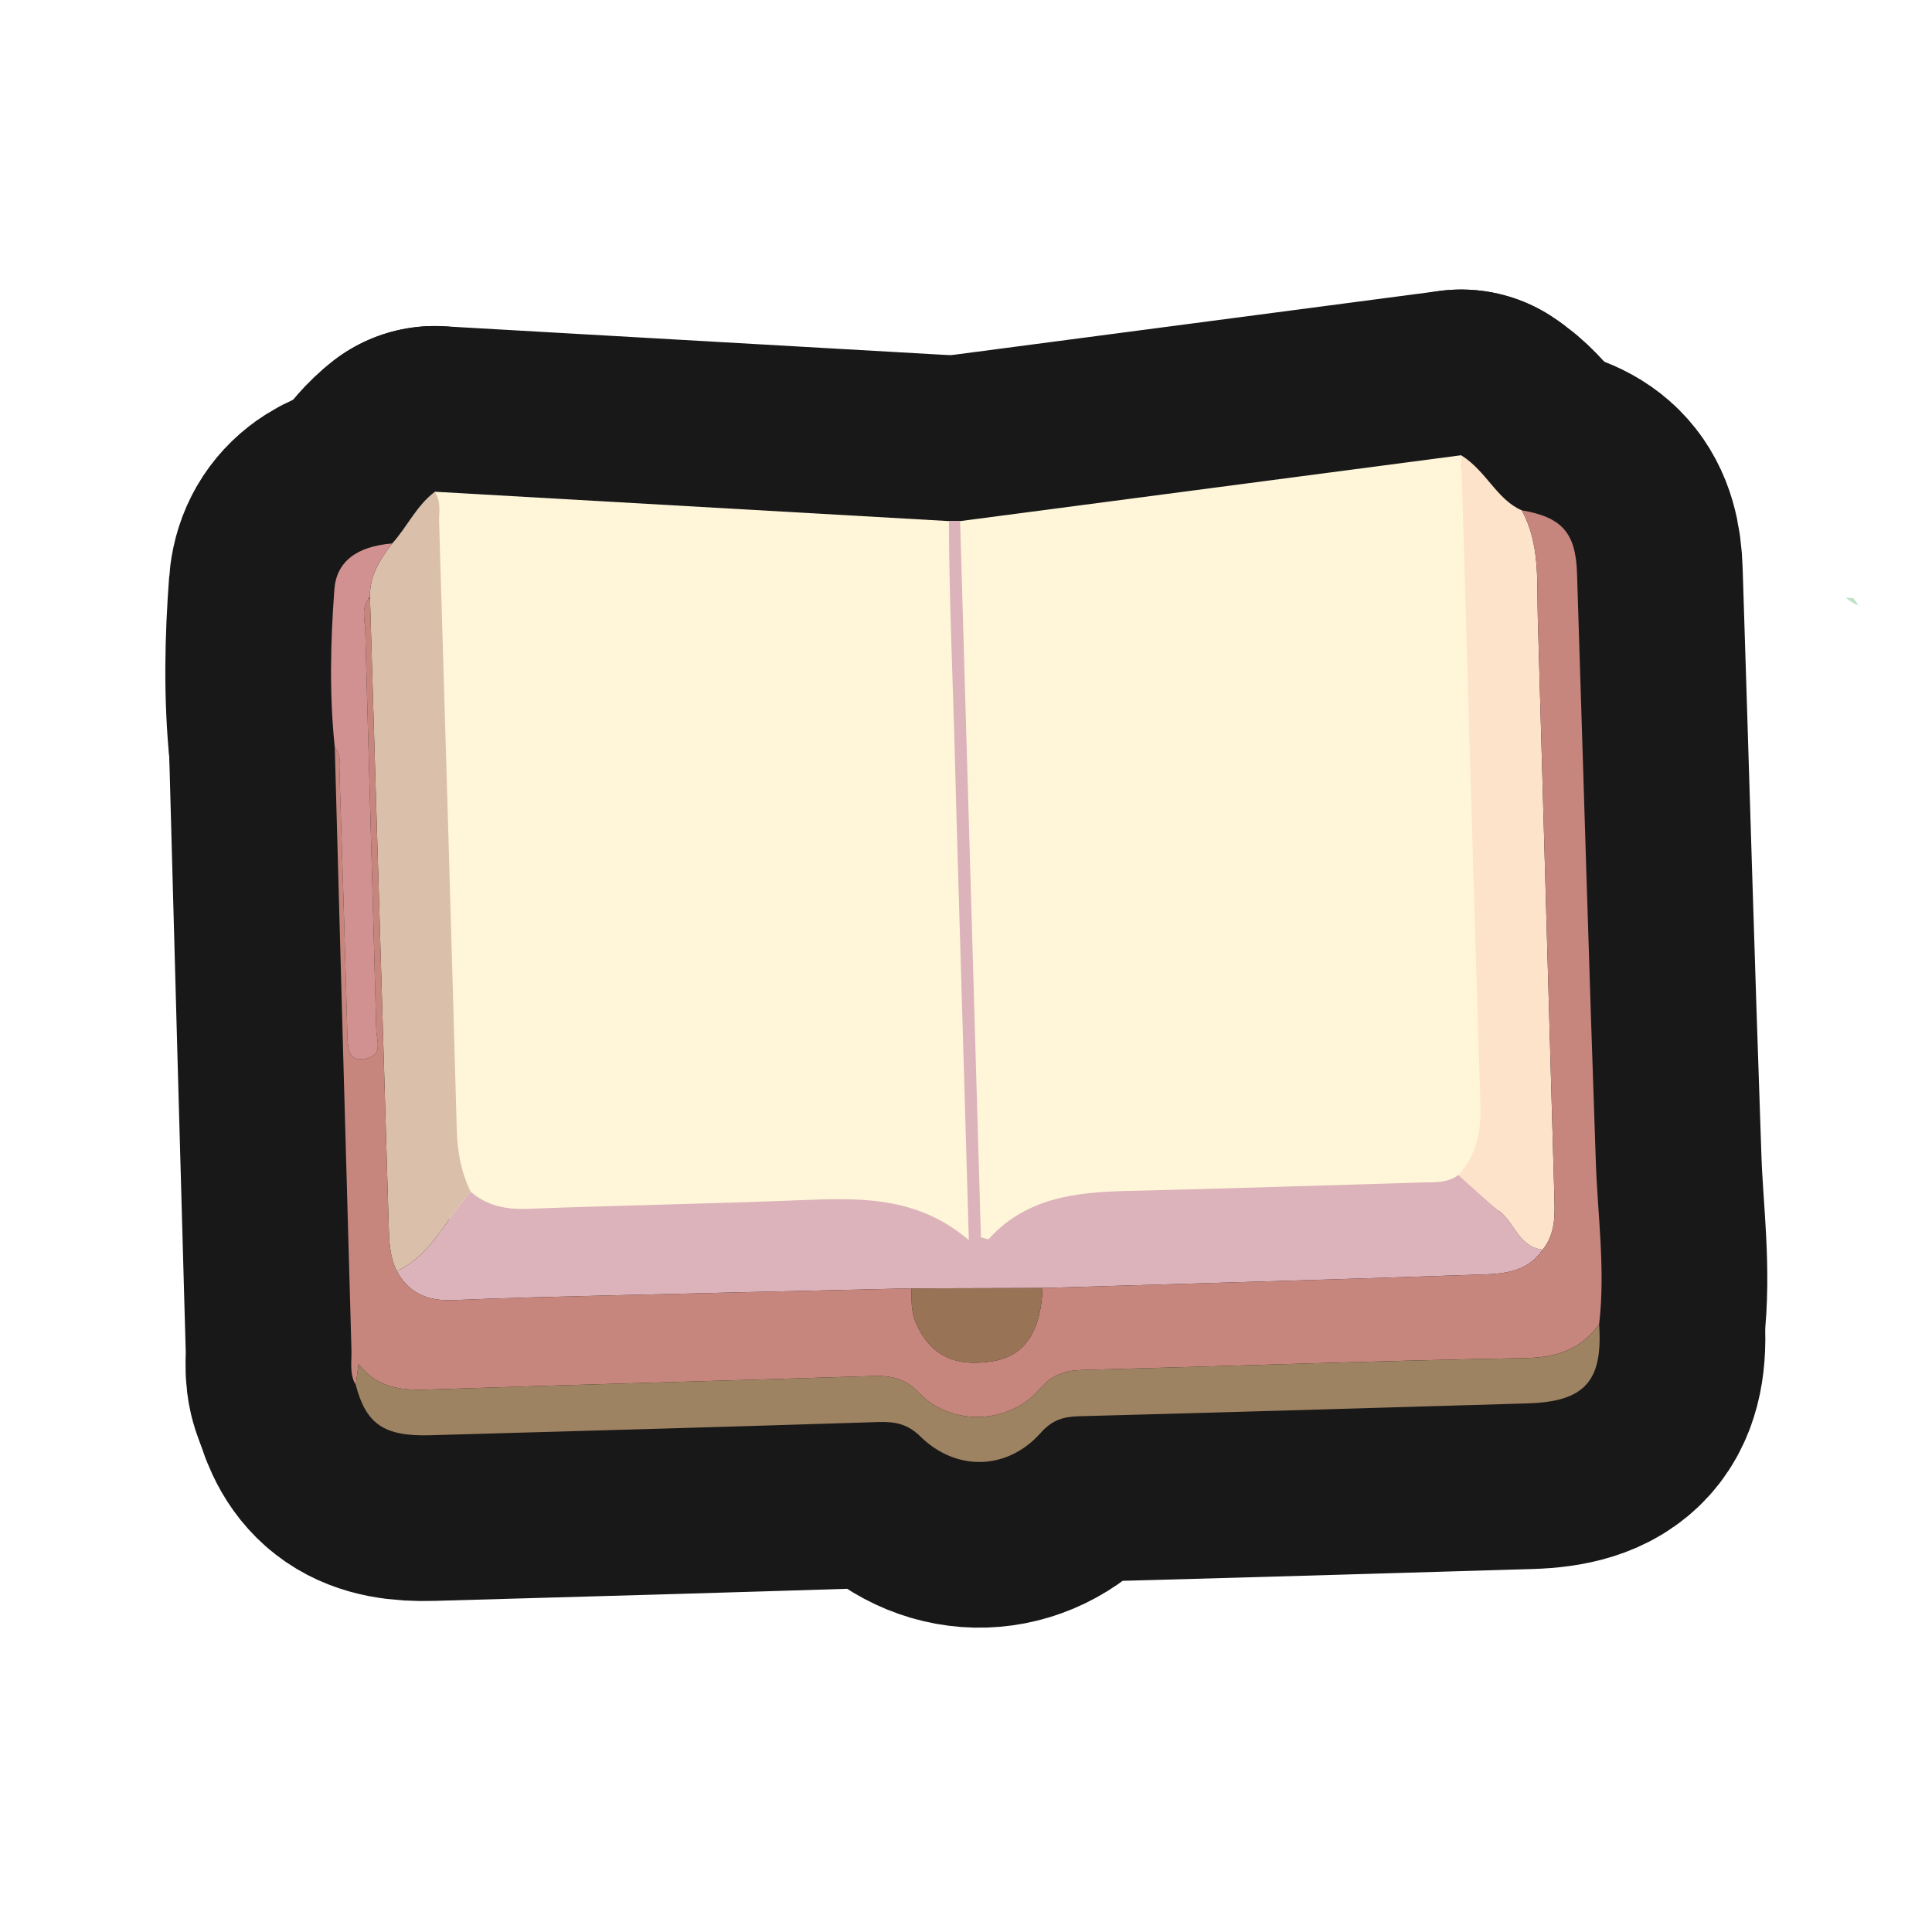
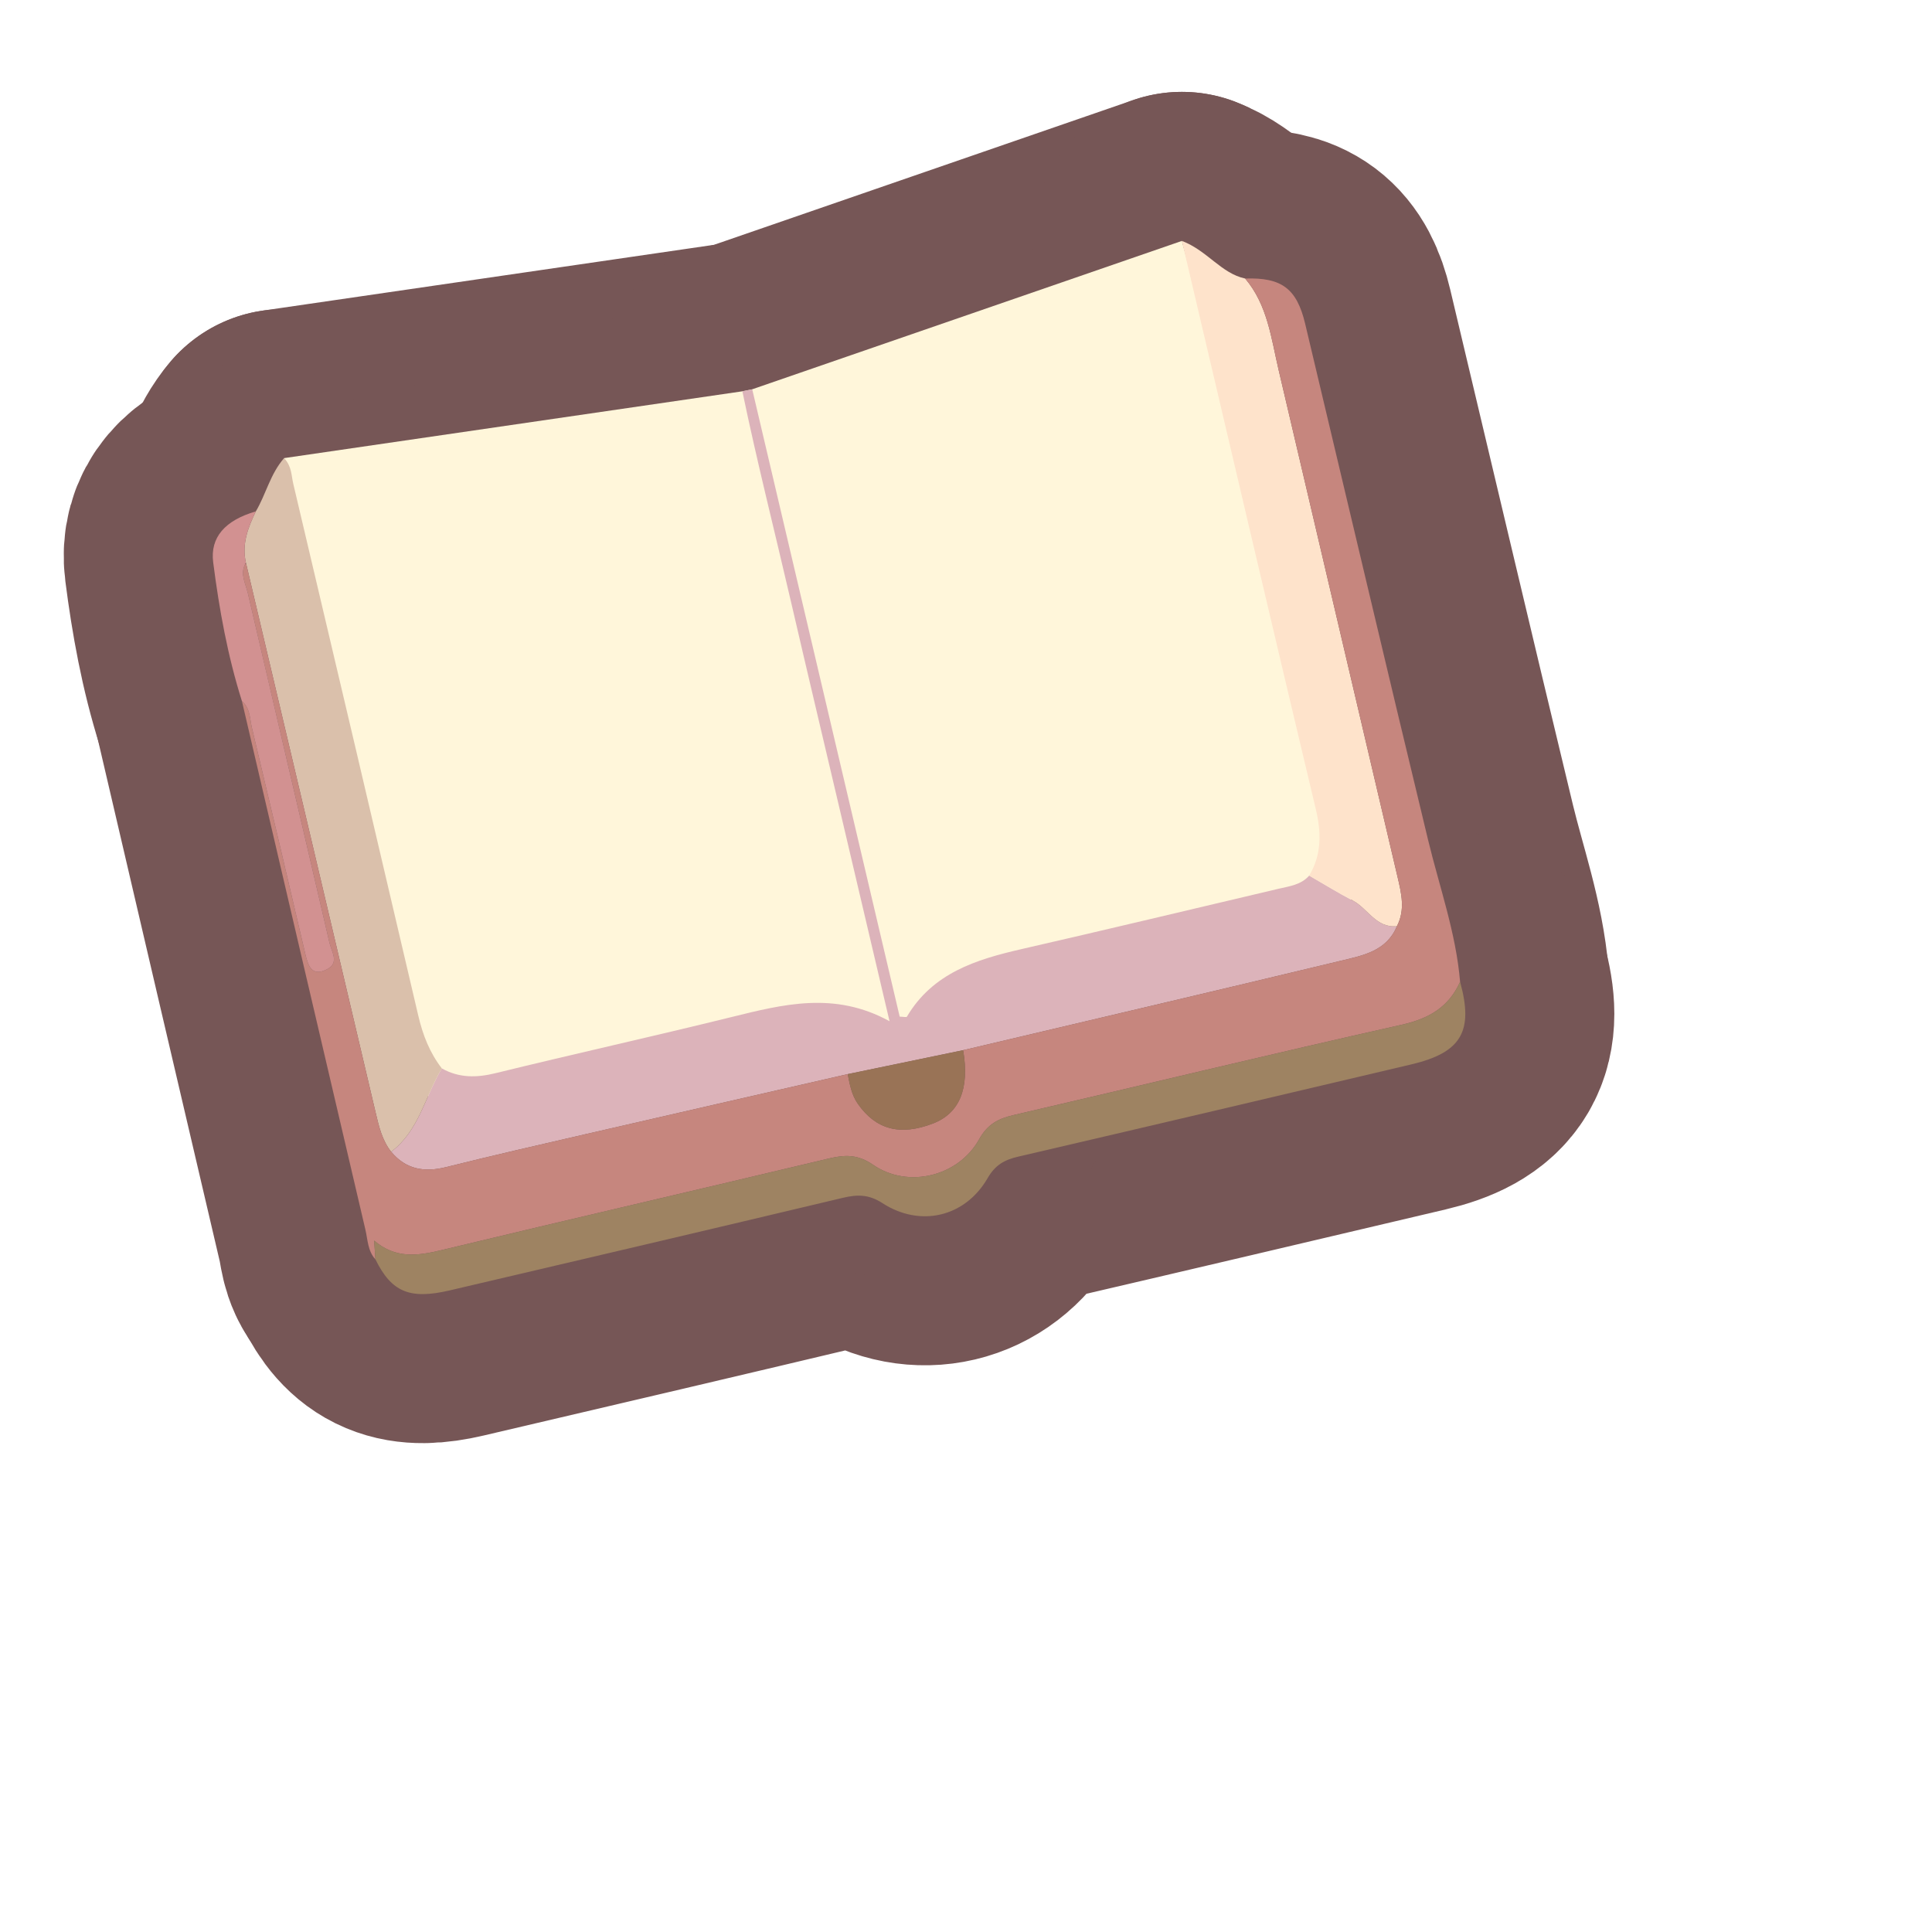
<svg xmlns="http://www.w3.org/2000/svg" id="Layer_1" data-name="Layer 1" width="280" height="280" viewBox="0 0 280 280">
-   <path d="M267.512,86.625c.518.443,1.087.805,1.711,1.081.026.01.053.015.08.024-.2-.371-.44-.731-.754-1.068-.345-.012-.691-.025-1.036-.037Z" fill="#bfe1c6" stroke-width="0" />
  <g>
+     <path d="M109.019,56.418l62.268-21.503,25.612,95.075c-44.782,15.591-89.544,26.581-134.282,31.563l-21.444-95.159,66.416-9.683,1.43-.291Z" fill="none" stroke="#765656" stroke-linecap="round" stroke-linejoin="round" stroke-width="43.199" />
+     <path d="M35.514,81.786c.051-.031.107-.061.162-.09-.013-.054-.026-.109-.039-.163-.053.085-.081.169-.123.254Z" fill="none" stroke="#765656" stroke-linecap="round" stroke-linejoin="round" stroke-width="43.199" />
+     <path d="M56.69,166.92c-0.0 0-0.0 0-0.0 0,2.149,2.574,4.811,3.014,7.976,2.223,6.731-1.682,13.497-3.225,20.258-4.783,12.641-2.913,25.289-5.796,37.934-8.691,5.576-1.157,11.151-2.313,16.728-3.47l0.0.001c0-0.0 0-0.0 0-0,18.256-4.309,36.522-8.578,54.76-12.963,3.169-.762,6.607-1.39,8.102-5-3.022.291-4.212-2.578-6.403-3.729-2.142-1.126-4.205-2.399-6.303-3.608 0-0.0 0-.001 0-.001-0.0 0-0.0 0-.001 0-1.201,1.36-2.904,1.545-4.521,1.926-12.385,2.917-24.758,5.883-37.16,8.723-6.615,1.515-12.887,3.473-16.633,9.807-.06.101-.461 0-1.037-.015-7.112-30.256-14.241-60.588-21.371-90.92-.477.097-.953.194-1.43.291,2.112,10.168,4.673,20.25,7.017,30.371,2.349,10.142,4.757,20.27,7.139,30.404,2.391,10.173,4.782,20.346,7.173,30.518-7.959-4.381-15.418-2.451-22.959-.591-11.354,2.801-22.776,5.33-34.133,8.117-2.767.679-5.297.712-7.793-.69-2.431,4.037-3.296,9.027-7.344,12.08Z" fill="none" stroke="#765656" stroke-linecap="round" stroke-linejoin="round" stroke-width="43.199" />
+     <path d="M196.045,130.507c2.191,1.151,3.381,4.02,6.403,3.729,1.229-2.358.665-4.722.101-7.121-5.756-24.487-11.479-48.982-17.234-73.47-1.085-4.616-1.609-9.45-4.859-13.279l-0-0c-3.47-.733-5.497-4.067-9.167-5.451.422,1.796.715,3.041,1.008,4.287,6.12,26.03,12.204,52.069,18.402,78.08.813,3.413.852,6.556-.956,9.615-0.0 0-0.0.001-0.0.001,2.098,1.209,4.162,2.483,6.303,3.608Z" fill="none" stroke="#765656" stroke-linecap="round" stroke-linejoin="round" stroke-width="43.199" />
+     <path d="M35.637,81.533c.013.054.026.109.039.163,6.26,26.522,12.526,53.042,18.769,79.568.473,2.008.936,3.993,2.244,5.657 0-0.0.001-.001.001-.001,4.048-3.053,4.913-8.043,7.344-12.08-1.753-2.265-2.757-4.835-3.408-7.622-6.006-25.712-12.056-51.414-18.124-77.111-.279-1.181-.209-2.52-1.328-3.714-2.023,2.315-2.63,5.259-4.096,7.718-1.132,2.348-2.058,4.735-1.44,7.421-0.0 0-0.0 0-0.0 0Z" fill="none" stroke="#765656" stroke-linecap="round" stroke-linejoin="round" stroke-width="43.199" />
    <g>
-       <path d="M139.147,75.522l72.62-9.545,6.708,109.271c-52.255,7.002-103.463,8.997-153.304,4.452l-2.15-108.434,74.503,4.255,1.623.001Z" fill="none" stroke="#181818" stroke-linecap="round" stroke-linejoin="round" stroke-width="48.031" />
-       <path d="M53.426,86.772c.063-.022.13-.042.196-.062-.002-.062-.004-.124-.006-.186-.077.081-.126.166-.191.249Z" fill="none" stroke="#181818" stroke-linecap="round" stroke-linejoin="round" stroke-width="48.031" />
-       <path d="M57.518,184.225c-0.0 0-0.0 0-0.0 0,1.767,3.283,4.569,4.355,8.192,4.199,7.707-.332,15.42-.505,23.132-.695,14.419-.355,28.838-.677,43.258-1.012,6.331-.017,12.663-.034,18.994-.052l0.0.001c0-0.0 0-0.0 0-0,20.846-.624,41.695-1.204,62.538-1.915,3.622-.124,7.506-.041,9.94-3.641-3.356-.356-4.013-3.747-6.143-5.489-2.082-1.703-4.046-3.551-6.062-5.336 0-0.0 0-.001.001-.001-0.0 0-0.0 0-.001 0-1.611,1.213-3.508,1.036-5.353,1.09-14.14.417-28.279.891-42.422,1.219-7.544.175-14.812.911-20.304,6.975-.088.097-.502-.102-1.126-.247-1.003-34.542-2.009-69.171-3.014-103.8-.541-0-1.082-.001-1.623-.001.034,11.546.577,23.099.874,34.647.299,11.571.664,23.14 1,34.71.337,11.614.675,23.228,1.012,34.842-7.693-6.546-16.248-6.106-24.877-5.761-12.992.52-25.997.729-38.99,1.234-3.165.123-5.929-.405-8.334-2.488-3.548,3.856-5.602,9.098-10.692,11.522Z" fill="none" stroke="#181818" stroke-linecap="round" stroke-linejoin="round" stroke-width="48.031" />
-       <path d="M217.429,175.621c2.13,1.743,2.787,5.133,6.143,5.489,1.864-2.294,1.777-4.995,1.697-7.734-.812-27.956-1.587-55.914-2.398-83.87-.153-5.27.354-10.652-2.334-15.547l-0-0c-3.617-1.571-5.082-5.656-8.77-7.981.06,2.05.101,3.472.142,4.894.864,29.718,1.688,59.437,2.643,89.152.125,3.899-.533,7.331-3.185,10.261-0.0 0-0.0.001-.001.001,2.016,1.785,3.98,3.632,6.062,5.336Z" fill="none" stroke="#181818" stroke-linecap="round" stroke-linejoin="round" stroke-width="48.031" />
-       <path d="M53.616,86.523c.002.062.004.124.006.186.908,30.285,1.823,60.569,2.71,90.855.067,2.293.13,4.558,1.184,6.662.001-0.0.001-.001.002-.001,5.089-2.423,7.144-7.666,10.692-11.522-1.405-2.858-1.925-5.881-2.013-9.062-.812-29.346-1.673-58.691-2.556-88.034-.041-1.349.334-2.791-.619-4.341-2.719,2.071-4.037,5.143-6.182,7.494-1.756,2.305-3.297,4.699-3.222,7.763-0.0 0-0.0 0-0.0 0Z" fill="none" stroke="#181818" stroke-linecap="round" stroke-linejoin="round" stroke-width="48.031" />
-       <g>
-         <path d="M231.284,168.494c-.998-28.483-1.819-56.973-2.732-85.459-.187-5.844-2.225-8.093-8.015-9.076,2.687,4.895,2.181,10.277,2.334,15.547.811,27.956,1.586,55.914,2.398,83.87.08,2.739.167,5.44-1.697,7.734-2.434,3.6-6.318,3.517-9.94,3.641-20.843.711-41.692,1.291-62.538,1.915-0.0 0-0.0 0-0.0 0-.209,6.294-2.613,9.854-7.157,10.604-5.595.923-9.172-.891-11.193-5.525-.72-1.651-.642-3.326-.644-5.028-14.419.335-28.839.657-43.258,1.012-7.712.19-15.426.364-23.132.695-3.623.156-6.426-.916-8.192-4.199 0-0.0 0-0.0 0-0-.001 0-.001.001-.002.001-1.054-2.104-1.117-4.369-1.184-6.662-.887-30.285-1.802-60.57-2.71-90.855-.067.02-.134.041-.196.062-1.115,1.42-.531,3.109-.49,4.659.509,19.28,1.095,38.558,1.595,57.838.037,1.415.943,3.447-1.189,4.063-2.774.802-2.936-1.196-2.993-3.234-.343-12.424-.708-24.848-1.119-37.271-.05-1.525.382-3.169-.713-4.545.798,29.133,1.586,58.267,2.419,87.399.048,1.677-.327,3.445.622,5.025.114-.839.228-1.678.407-3.002,2.775,3.567,6.34,3.816,10.259,3.681,21.394-.734,42.794-1.266,64.19-1.955,2.672-.086,4.687.264,6.761,2.422,4.728,4.921,13.089,4.605,17.555-.588,1.808-2.102,3.654-2.655,6.194-2.721,21.399-.555,42.794-1.333,64.196-1.724,4.53-.083,8.004-1.255,10.633-4.887 0-.001.001-.002.001-.003.932-7.835-.197-15.623-.471-23.435Z" fill="none" stroke="#181818" stroke-linecap="round" stroke-linejoin="round" stroke-width="48.031" />
-         <path d="M221.121,196.819c-21.402.39-42.796,1.169-64.196,1.724-2.54.066-4.386.618-6.194,2.721-4.466,5.193-12.826,5.509-17.555.588-2.074-2.158-4.089-2.508-6.761-2.422-21.396.689-42.796,1.221-64.19,1.955-3.919.135-7.484-.114-10.259-3.681-.18,1.324-.294,2.163-.407,3.002,1.483,5.665,4.083,7.485,10.723,7.3,21.69-.606,43.38-1.225,65.068-1.916,2.382-.076,4.199.283,6.055,2.108,5.193,5.104,12.619,4.881,17.423-.539,1.628-1.837,3.251-2.344,5.493-2.404,21.691-.579,43.38-1.218,65.069-1.866,8.283-.247,10.929-3.205,10.367-11.457-0.0.001-.001.001-.001.002-2.629,3.632-6.103,4.804-10.633,4.887Z" fill="none" stroke="#181818" stroke-linecap="round" stroke-linejoin="round" stroke-width="48.031" />
-         <path d="M49.23,112.827c.411,12.422.776,24.846,1.119,37.271.056,2.038.219,4.035,2.993,3.234,2.132-.616,1.226-2.648,1.189-4.063-.5-19.28-1.086-38.558-1.595-57.838-.041-1.55-.625-3.239.49-4.659.065-.083.114-.168.191-.249 0-0.0 0-0.0 0-0-.074-3.064,1.466-5.458,3.222-7.763-5.15.426-8.077,2.619-8.379,6.675-.567,7.61-.739,15.233.056,22.845 0.0.001.001.001.001.001,1.095,1.377.663,3.021.713,4.545Z" fill="none" stroke="#181818" stroke-linecap="round" stroke-linejoin="round" stroke-width="48.031" />
-         <path d="M132.099,186.717c.002,1.702-.077,3.376.644,5.028,2.022,4.634,5.599,6.448,11.193,5.525,4.544-.75,6.948-4.311,7.157-10.604l-0-.001c-6.332.017-12.663.034-18.994.052Z" fill="none" stroke="#181818" stroke-linecap="round" stroke-linejoin="round" stroke-width="48.031" />
-       </g>
+       <path d="M206.968,121.729c-6.015-24.918-11.875-49.874-17.815-74.81-1.219-5.116-3.419-6.73-8.698-6.552,3.25,3.829,3.774,8.663,4.859,13.279,5.755,24.488,11.479,48.982,17.234,73.47.564,2.399,1.128,4.763-.101,7.121-1.495,3.611-4.933,4.239-8.102,5-18.238,4.385-36.504,8.654-54.76,12.963-0.0 0-0.0 0-0.0 0.0.95,5.583-.526,9.154-4.395,10.634-4.763,1.822-8.242.868-10.859-2.851-.933-1.325-1.165-2.815-1.474-4.314-12.645,2.895-25.293,5.778-37.934,8.691-6.761,1.558-13.527,3.102-20.258,4.783-3.164.791-5.827.351-7.976-2.223 0-0.0 0-0.0 0-0-.001 0-.001.001-.001.001-1.308-1.664-1.772-3.649-2.244-5.657-6.242-26.526-12.508-53.046-18.769-79.568-.055.03-.11.06-.162.09-.727,1.452.093,2.835.408,4.194,3.924,16.897,7.916,33.778,11.833,50.677.287,1.24,1.452,2.867-.315,3.794-2.3,1.206-2.803-.524-3.22-2.31-2.542-10.886-5.104-21.767-7.706-32.639-.319-1.334-.235-2.861-1.448-3.877,5.956,25.527,11.903,51.056,17.889,76.576.345,1.469.333,3.094,1.454,4.315-.051-.76-.102-1.52-.182-2.719,3.088,2.643,6.275,2.219,9.704,1.394,18.719-4.504,37.48-8.831,56.209-13.296,2.339-.557,4.178-.612,6.394.915,5.054,3.484,12.363,1.698,15.362-3.683,1.214-2.178,2.741-2.998,4.968-3.514,18.756-4.347,37.468-8.89,56.256-13.093,3.977-.89,6.827-2.549,8.489-6.223 0-.001 0-.002 0-.003-.591-7.072-2.99-13.73-4.64-20.565Z" fill="none" stroke="#765656" stroke-linecap="round" stroke-linejoin="round" stroke-width="43.199" />
+       <path d="M203.12,148.52c-18.788,4.203-37.499,8.746-56.256,13.093-2.226.516-3.754,1.336-4.968,3.514-2.999,5.381-10.309,7.167-15.362,3.683-2.216-1.528-4.056-1.473-6.394-.915-18.729,4.465-37.49,8.792-56.209,13.296-3.429.825-6.615,1.249-9.704-1.394.08,1.199.131,1.959.182,2.719,2.328,4.725,4.947,5.86,10.765,4.499,19.003-4.444,38.004-8.9,56.989-13.42,2.085-.496,3.751-.508,5.715.765,5.496,3.561,11.999,2.025,15.255-3.616,1.103-1.912,2.442-2.651,4.407-3.108,19.009-4.421,38.005-8.895,57-13.376,7.254-1.711,9.053-4.794,7.069-11.964-0.0.001-.001.001-.001.002-1.662,3.674-4.511,5.334-8.489,6.223Z" fill="none" stroke="#765656" stroke-linecap="round" stroke-linejoin="round" stroke-width="43.199" />
+       <path d="M36.514,105.501c2.602,10.872,5.163,21.753,7.706,32.639.417,1.786.92,3.516,3.22,2.31,1.767-.927.603-2.554.315-3.794-3.917-16.898-7.909-33.78-11.833-50.677-.316-1.358-1.135-2.741-.408-4.194.042-.085.07-.168.123-.254 0-0.0 0-0.0 0-0-.618-2.687.308-5.074,1.44-7.421-4.461,1.304-6.645,3.764-6.18,7.392.873,6.807,2.095,13.556,4.168,20.12 0.0 0.0.001.001.001.001,1.213,1.016,1.128,2.542,1.448,3.877Z" fill="none" stroke="#765656" stroke-linecap="round" stroke-linejoin="round" stroke-width="43.199" />
+       <path d="M122.857,155.669c.309,1.499.541,2.989,1.474,4.314,2.617,3.719,6.096,4.673,10.859,2.851,3.869-1.48,5.345-5.051,4.395-10.634l-0-.001c-5.576,1.157-11.152,2.313-16.728,3.47Z" fill="none" stroke="#765656" stroke-linecap="round" stroke-linejoin="round" stroke-width="43.199" />
    </g>
+   </g>
+   <g>
+     <path d="M109.019,56.418l62.268-21.503,25.612,95.075c-44.782,15.591-89.544,26.581-134.282,31.563l-21.444-95.159,66.416-9.683,1.43-.291Z" fill="#fff6da" stroke-width="0" />
+     <path d="M56.69,166.92c-0.0 0-0.0 0-0.0 0,2.149,2.574,4.811,3.014,7.976,2.223,6.731-1.682,13.497-3.225,20.258-4.783,12.641-2.913,25.289-5.796,37.934-8.691,5.576-1.157,11.151-2.313,16.728-3.47l0.0.001c0-0.0 0-0.0 0-0,18.256-4.309,36.522-8.578,54.76-12.963,3.169-.762,6.607-1.39,8.102-5-3.022.291-4.212-2.578-6.403-3.729-2.142-1.126-4.205-2.399-6.303-3.608 0-0.0 0-.001 0-.001-0.0 0-0.0 0-.001 0-1.201,1.36-2.904,1.545-4.521,1.926-12.385,2.917-24.758,5.883-37.16,8.723-6.615,1.515-12.887,3.473-16.633,9.807-.06.101-.461 0-1.037-.015-7.112-30.256-14.241-60.588-21.371-90.92-.477.097-.953.194-1.43.291,2.112,10.168,4.673,20.25,7.017,30.371,2.349,10.142,4.757,20.27,7.139,30.404,2.391,10.173,4.782,20.346,7.173,30.518-7.959-4.381-15.418-2.451-22.959-.591-11.354,2.801-22.776,5.33-34.133,8.117-2.767.679-5.297.712-7.793-.69-2.431,4.037-3.296,9.027-7.344,12.08Z" fill="#dcb3ba" stroke-width="0" />
+     <path d="M196.045,130.507c2.191,1.151,3.381,4.02,6.403,3.729,1.229-2.358.665-4.722.101-7.121-5.756-24.487-11.479-48.982-17.234-73.47-1.085-4.616-1.609-9.45-4.859-13.279l-0-0c-3.47-.733-5.497-4.067-9.167-5.451.422,1.796.715,3.041,1.008,4.287,6.12,26.03,12.204,52.069,18.402,78.08.813,3.413.852,6.556-.956,9.615-0.0 0-0.0.001-0.0.001,2.098,1.209,4.162,2.483,6.303,3.608Z" fill="#fee3cb" stroke-width="0" />
+     <path d="M35.637,81.533c.013.054.026.109.039.163,6.26,26.522,12.526,53.042,18.769,79.568.473,2.008.936,3.993,2.244,5.657 0-0.0.001-.001.001-.001,4.048-3.053,4.913-8.043,7.344-12.08-1.753-2.265-2.757-4.835-3.408-7.622-6.006-25.712-12.056-51.414-18.124-77.111-.279-1.181-.209-2.52-1.328-3.714-2.023,2.315-2.63,5.259-4.096,7.718-1.132,2.348-2.058,4.735-1.44,7.421-0.0 0-0.0 0-0.0 0Z" fill="#dac0ab" stroke-width="0" />
    <g>
-       <path d="M139.147,75.522l72.62-9.545,6.708,109.271c-52.255,7.002-103.463,8.997-153.304,4.452l-2.15-108.434,74.503,4.255,1.623.001Z" fill="#fff6da" stroke-width="0" />
-       <path d="M57.518,184.225c-0.0 0-0.0 0-0.0 0,1.767,3.283,4.569,4.355,8.192,4.199,7.707-.332,15.42-.505,23.132-.695,14.419-.355,28.838-.677,43.258-1.012,6.331-.017,12.663-.034,18.994-.052l0.0.001c0-0.0 0-0.0 0-0,20.846-.624,41.695-1.204,62.538-1.915,3.622-.124,7.506-.041,9.94-3.641-3.356-.356-4.013-3.747-6.143-5.489-2.082-1.703-4.046-3.551-6.062-5.336 0-0.0 0-.001.001-.001-0.0 0-0.0 0-.001 0-1.611,1.213-3.508,1.036-5.353,1.09-14.14.417-28.279.891-42.422,1.219-7.544.175-14.812.911-20.304,6.975-.088.097-.502-.102-1.126-.247-1.003-34.542-2.009-69.171-3.014-103.8-.541-0-1.082-.001-1.623-.001.034,11.546.577,23.099.874,34.647.299,11.571.664,23.14 1,34.71.337,11.614.675,23.228,1.012,34.842-7.693-6.546-16.248-6.106-24.877-5.761-12.992.52-25.997.729-38.99,1.234-3.165.123-5.929-.405-8.334-2.488-3.548,3.856-5.602,9.098-10.692,11.522Z" fill="#dcb3ba" stroke-width="0" />
-       <path d="M217.429,175.621c2.13,1.743,2.787,5.133,6.143,5.489,1.864-2.294,1.777-4.995,1.697-7.734-.812-27.956-1.587-55.914-2.398-83.87-.153-5.27.354-10.652-2.334-15.547l-0-0c-3.617-1.571-5.082-5.656-8.77-7.981.06,2.05.101,3.472.142,4.894.864,29.718,1.688,59.437,2.643,89.152.125,3.899-.533,7.331-3.185,10.261-0.0 0-0.0.001-.001.001,2.016,1.785,3.98,3.632,6.062,5.336Z" fill="#fee3cb" stroke-width="0" />
-       <path d="M53.616,86.523c.002.062.004.124.006.186.908,30.285,1.823,60.569,2.71,90.855.067,2.293.13,4.558,1.184,6.662.001-0.0.001-.001.002-.001,5.089-2.423,7.144-7.666,10.692-11.522-1.405-2.858-1.925-5.881-2.013-9.062-.812-29.346-1.673-58.691-2.556-88.034-.041-1.349.334-2.791-.619-4.341-2.719,2.071-4.037,5.143-6.182,7.494-1.756,2.305-3.297,4.699-3.222,7.763-0.0 0-0.0 0-0.0 0Z" fill="#dac0ab" stroke-width="0" />
-       <g>
-         <path d="M231.284,168.494c-.998-28.483-1.819-56.973-2.732-85.459-.187-5.844-2.225-8.093-8.015-9.076,2.687,4.895,2.181,10.277,2.334,15.547.811,27.956,1.586,55.914,2.398,83.87.08,2.739.167,5.44-1.697,7.734-2.434,3.6-6.318,3.517-9.94,3.641-20.843.711-41.692,1.291-62.538,1.915-0.0 0-0.0 0-0.0 0-.209,6.294-2.613,9.854-7.157,10.604-5.595.923-9.172-.891-11.193-5.525-.72-1.651-.642-3.326-.644-5.028-14.419.335-28.839.657-43.258,1.012-7.712.19-15.426.364-23.132.695-3.623.156-6.426-.916-8.192-4.199 0-0.0 0-0.0 0-0-.001 0-.001.001-.002.001-1.054-2.104-1.117-4.369-1.184-6.662-.887-30.285-1.802-60.57-2.71-90.855-.067.02-.134.041-.196.062-1.115,1.42-.531,3.109-.49,4.659.509,19.28,1.095,38.558,1.595,57.838.037,1.415.943,3.447-1.189,4.063-2.774.802-2.936-1.196-2.993-3.234-.343-12.424-.708-24.848-1.119-37.271-.05-1.525.382-3.169-.713-4.545.798,29.133,1.586,58.267,2.419,87.399.048,1.677-.327,3.445.622,5.025.114-.839.228-1.678.407-3.002,2.775,3.567,6.34,3.816,10.259,3.681,21.394-.734,42.794-1.266,64.19-1.955,2.672-.086,4.687.264,6.761,2.422,4.728,4.921,13.089,4.605,17.555-.588,1.808-2.102,3.654-2.655,6.194-2.721,21.399-.555,42.794-1.333,64.196-1.724,4.53-.083,8.004-1.255,10.633-4.887 0-.001.001-.002.001-.003.932-7.835-.197-15.623-.471-23.435Z" fill="#c6867e" stroke-width="0" />
-         <path d="M221.121,196.819c-21.402.39-42.796,1.169-64.196,1.724-2.54.066-4.386.618-6.194,2.721-4.466,5.193-12.826,5.509-17.555.588-2.074-2.158-4.089-2.508-6.761-2.422-21.396.689-42.796,1.221-64.19,1.955-3.919.135-7.484-.114-10.259-3.681-.18,1.324-.294,2.163-.407,3.002,1.483,5.665,4.083,7.485,10.723,7.3,21.69-.606,43.38-1.225,65.068-1.916,2.382-.076,4.199.283,6.055,2.108,5.193,5.104,12.619,4.881,17.423-.539,1.628-1.837,3.251-2.344,5.493-2.404,21.691-.579,43.38-1.218,65.069-1.866,8.283-.247,10.929-3.205,10.367-11.457-0.0.001-.001.001-.001.002-2.629,3.632-6.103,4.804-10.633,4.887Z" fill="#9e8362" stroke-width="0" />
-         <path d="M49.23,112.827c.411,12.422.776,24.846,1.119,37.271.056,2.038.219,4.035,2.993,3.234,2.132-.616,1.226-2.648,1.189-4.063-.5-19.28-1.086-38.558-1.595-57.838-.041-1.55-.625-3.239.49-4.659.065-.083.114-.168.191-.249 0-0.0 0-0.0 0-0-.074-3.064,1.466-5.458,3.222-7.763-5.15.426-8.077,2.619-8.379,6.675-.567,7.61-.739,15.233.056,22.845 0.0.001.001.001.001.001,1.095,1.377.663,3.021.713,4.545Z" fill="#d29191" stroke-width="0" />
-         <path d="M132.099,186.717c.002,1.702-.077,3.376.644,5.028,2.022,4.634,5.599,6.448,11.193,5.525,4.544-.75,6.948-4.311,7.157-10.604l-0-.001c-6.332.017-12.663.034-18.994.052Z" fill="#997356" stroke-width="0" />
-       </g>
+       <path d="M206.968,121.729c-6.015-24.918-11.875-49.874-17.815-74.81-1.219-5.116-3.419-6.73-8.698-6.552,3.25,3.829,3.774,8.663,4.859,13.279,5.755,24.488,11.479,48.982,17.234,73.47.564,2.399,1.128,4.763-.101,7.121-1.495,3.611-4.933,4.239-8.102,5-18.238,4.385-36.504,8.654-54.76,12.963-0.0 0-0.0 0-0.0 0.0.95,5.583-.526,9.154-4.395,10.634-4.763,1.822-8.242.868-10.859-2.851-.933-1.325-1.165-2.815-1.474-4.314-12.645,2.895-25.293,5.778-37.934,8.691-6.761,1.558-13.527,3.102-20.258,4.783-3.164.791-5.827.351-7.976-2.223 0-0.0 0-0.0 0-0-.001 0-.001.001-.001.001-1.308-1.664-1.772-3.649-2.244-5.657-6.242-26.526-12.508-53.046-18.769-79.568-.055.03-.11.06-.162.09-.727,1.452.093,2.835.408,4.194,3.924,16.897,7.916,33.778,11.833,50.677.287,1.24,1.452,2.867-.315,3.794-2.3,1.206-2.803-.524-3.22-2.31-2.542-10.886-5.104-21.767-7.706-32.639-.319-1.334-.235-2.861-1.448-3.877,5.956,25.527,11.903,51.056,17.889,76.576.345,1.469.333,3.094,1.454,4.315-.051-.76-.102-1.52-.182-2.719,3.088,2.643,6.275,2.219,9.704,1.394,18.719-4.504,37.48-8.831,56.209-13.296,2.339-.557,4.178-.612,6.394.915,5.054,3.484,12.363,1.698,15.362-3.683,1.214-2.178,2.741-2.998,4.968-3.514,18.756-4.347,37.468-8.89,56.256-13.093,3.977-.89,6.827-2.549,8.489-6.223 0-.001 0-.002 0-.003-.591-7.072-2.99-13.73-4.64-20.565Z" fill="#c6867e" stroke-width="0" />
+       <path d="M203.12,148.52c-18.788,4.203-37.499,8.746-56.256,13.093-2.226.516-3.754,1.336-4.968,3.514-2.999,5.381-10.309,7.167-15.362,3.683-2.216-1.528-4.056-1.473-6.394-.915-18.729,4.465-37.49,8.792-56.209,13.296-3.429.825-6.615,1.249-9.704-1.394.08,1.199.131,1.959.182,2.719,2.328,4.725,4.947,5.86,10.765,4.499,19.003-4.444,38.004-8.9,56.989-13.42,2.085-.496,3.751-.508,5.715.765,5.496,3.561,11.999,2.025,15.255-3.616,1.103-1.912,2.442-2.651,4.407-3.108,19.009-4.421,38.005-8.895,57-13.376,7.254-1.711,9.053-4.794,7.069-11.964-0.0.001-.001.001-.001.002-1.662,3.674-4.511,5.334-8.489,6.223Z" fill="#9e8362" stroke-width="0" />
+       <path d="M36.514,105.501c2.602,10.872,5.163,21.753,7.706,32.639.417,1.786.92,3.516,3.22,2.31,1.767-.927.603-2.554.315-3.794-3.917-16.898-7.909-33.78-11.833-50.677-.316-1.358-1.135-2.741-.408-4.194.042-.085.07-.168.123-.254 0-0.0 0-0.0 0-0-.618-2.687.308-5.074,1.44-7.421-4.461,1.304-6.645,3.764-6.18,7.392.873,6.807,2.095,13.556,4.168,20.12 0.0 0.0.001.001.001.001,1.213,1.016,1.128,2.542,1.448,3.877Z" fill="#d29191" stroke-width="0" />
+       <path d="M122.857,155.669c.309,1.499.541,2.989,1.474,4.314,2.617,3.719,6.096,4.673,10.859,2.851,3.869-1.48,5.345-5.051,4.395-10.634l-0-.001c-5.576,1.157-11.152,2.313-16.728,3.47Z" fill="#997356" stroke-width="0" />
    </g>
  </g>
</svg>
